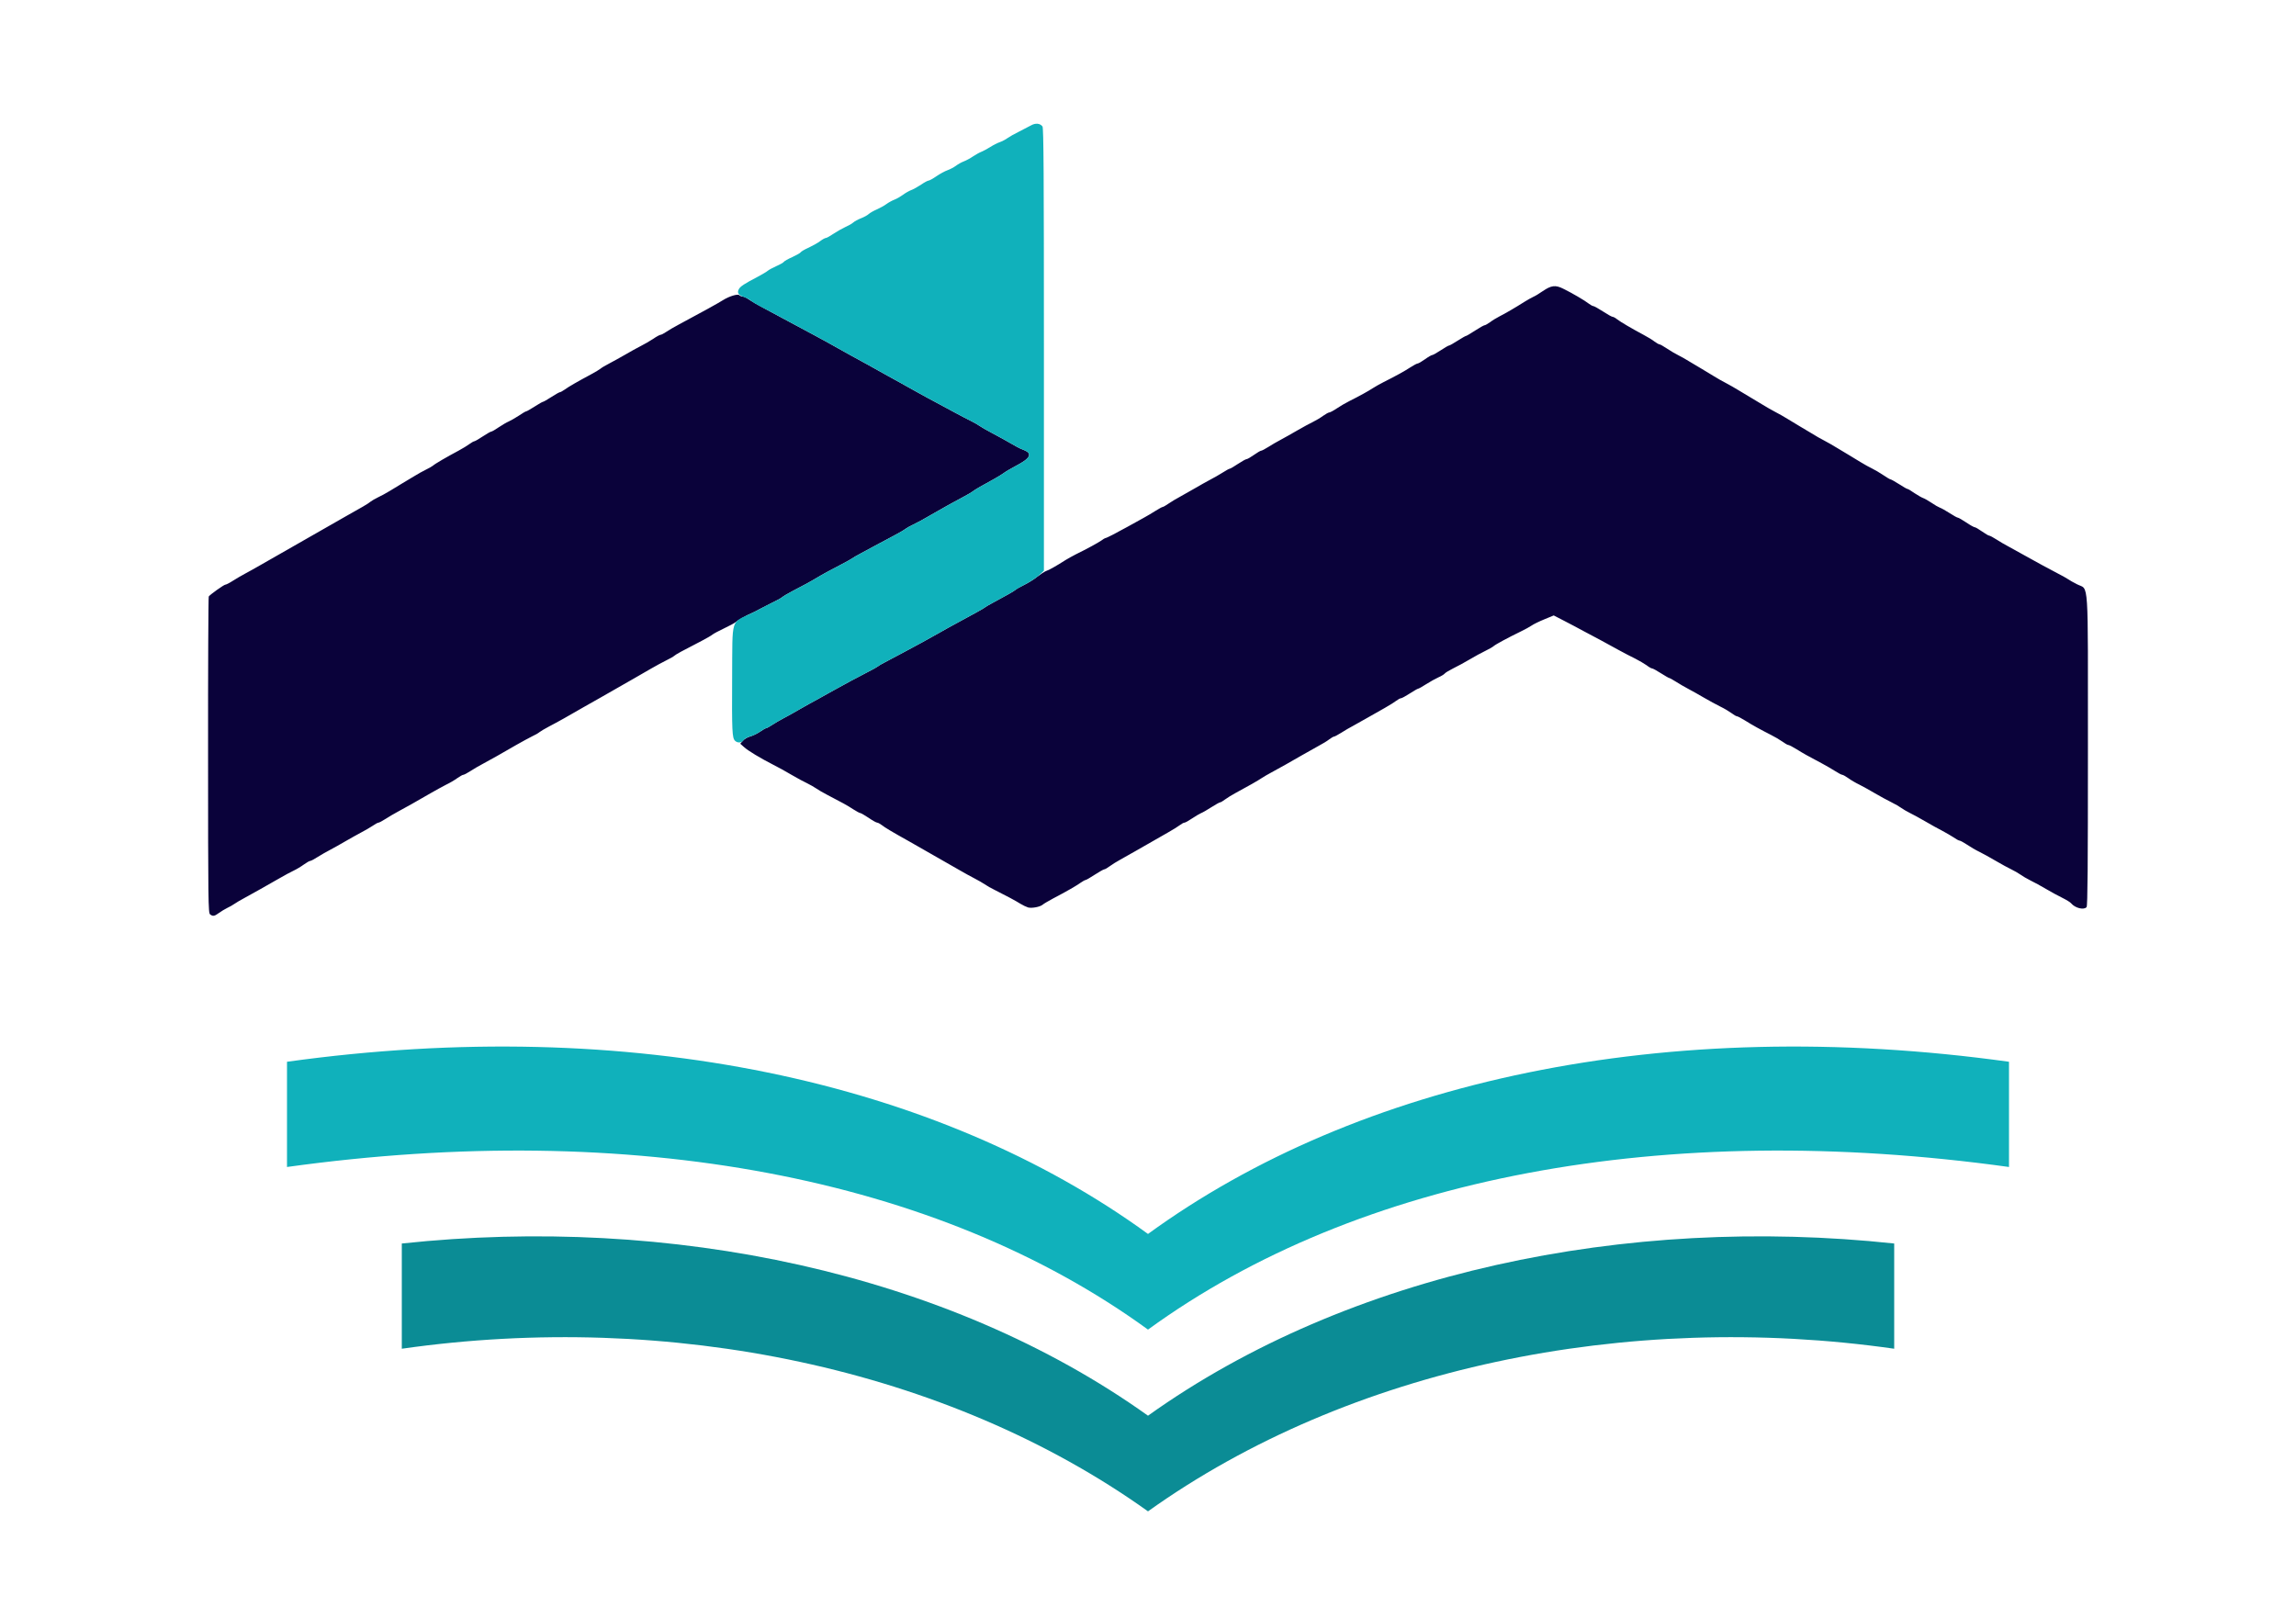
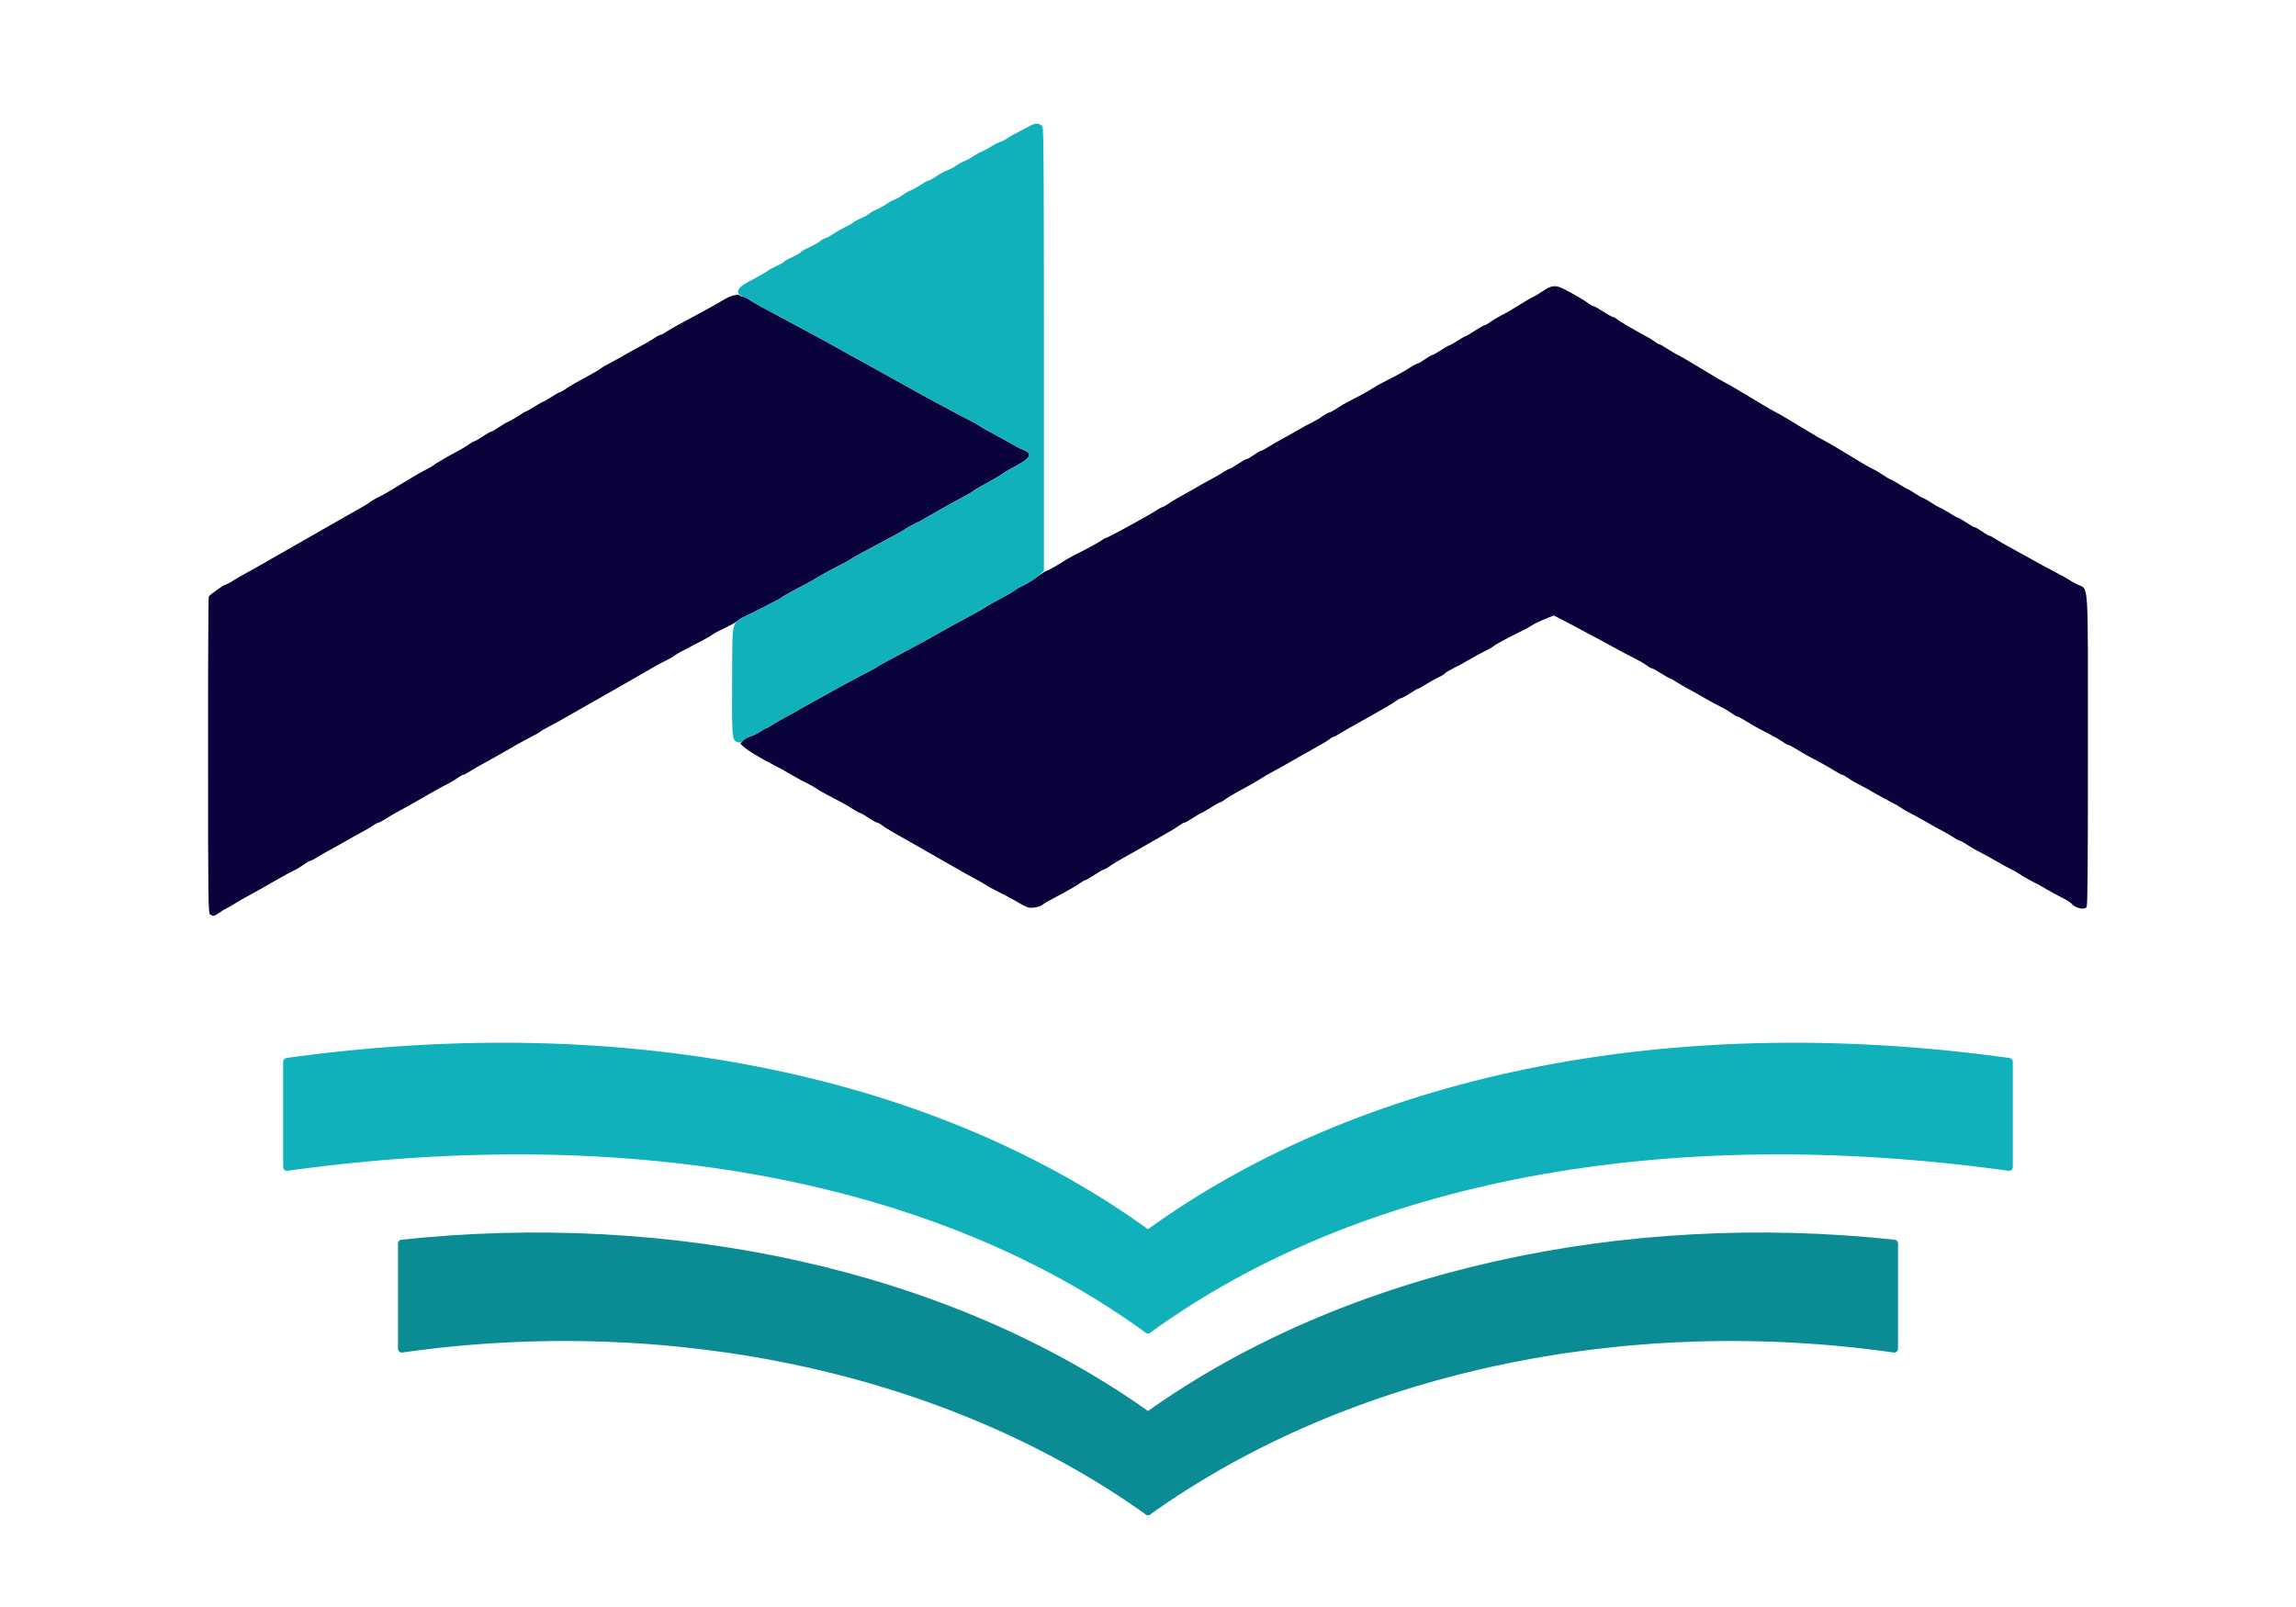
<svg xmlns="http://www.w3.org/2000/svg" viewBox="120 66 240 168" width="480" height="336" role="img" aria-label="Mogi, קורס משכנתאות">
  <path d="M141.96,161.59C141.77,161.45 141.75,160.26 141.75,144.96C141.74,135.90 141.78,128.43 141.82,128.36C141.94,128.17 143.41,127.12 143.56,127.12C143.64,127.12 143.98,126.95 144.32,126.73C144.66,126.51 145.25,126.17 145.62,125.97C146.00,125.77 146.73,125.36 147.25,125.06C147.77,124.76 148.55,124.31 149.00,124.06C149.45,123.81 150.23,123.36 150.75,123.06C151.27,122.76 152.05,122.31 152.50,122.06C152.95,121.81 153.73,121.36 154.25,121.06C154.77,120.76 155.55,120.31 156.00,120.06C157.73,119.10 158.56,118.61 158.74,118.44C158.85,118.35 159.19,118.15 159.50,118.00C159.81,117.86 160.37,117.55 160.75,117.32C161.13,117.08 161.69,116.74 162.00,116.56C162.31,116.38 162.87,116.04 163.25,115.81C163.63,115.57 164.19,115.26 164.50,115.11C164.81,114.96 165.15,114.77 165.26,114.68C165.46,114.49 166.72,113.76 167.94,113.11C168.35,112.89 168.86,112.58 169.07,112.42C169.29,112.26 169.52,112.13 169.59,112.13C169.66,112.12 170.06,111.90 170.47,111.62C170.88,111.35 171.28,111.12 171.35,111.12C171.42,111.12 171.77,110.92 172.13,110.67C172.49,110.43 172.96,110.15 173.18,110.06C173.39,109.97 173.87,109.69 174.24,109.45C174.60,109.20 174.95,109.00 175.01,109.00C175.07,109.00 175.46,108.77 175.89,108.50C176.32,108.22 176.71,108.00 176.77,108.00C176.82,108.00 177.21,107.78 177.64,107.50C178.07,107.22 178.47,107.00 178.53,107.00C178.60,107.00 178.82,106.87 179.04,106.72C179.43,106.43 180.43,105.86 181.81,105.12C182.22,104.90 182.65,104.64 182.76,104.55C182.87,104.45 183.29,104.20 183.70,103.99C184.10,103.78 184.86,103.36 185.38,103.06C185.89,102.76 186.61,102.36 186.97,102.18C187.33,102.00 187.92,101.66 188.27,101.43C188.61,101.19 188.97,101.00 189.05,101.00C189.13,101.00 189.40,100.86 189.65,100.69C189.91,100.51 190.50,100.17 190.97,99.92C193.09,98.79 195.16,97.65 195.62,97.35C196.23,96.97 197.12,96.70 197.28,96.86C197.36,96.94 197.52,97.00 197.63,97.00C197.75,97.00 198.06,97.15 198.33,97.34C198.59,97.52 199.21,97.88 199.69,98.13C200.17,98.39 200.96,98.81 201.44,99.07C202.40,99.59 203.57,100.21 205.00,100.98C205.86,101.44 206.40,101.73 208.98,103.18C209.48,103.46 210.25,103.88 210.70,104.12C211.14,104.37 211.93,104.81 212.47,105.11C213.00,105.41 213.78,105.84 214.19,106.06C214.60,106.28 215.42,106.74 216.00,107.07C216.58,107.39 217.43,107.86 217.88,108.09C218.32,108.33 219.19,108.80 219.81,109.13C220.43,109.47 221.19,109.86 221.50,110.01C221.81,110.16 222.22,110.40 222.42,110.54C222.62,110.68 223.13,110.97 223.55,111.19C224.20,111.53 225.43,112.21 226.31,112.72C226.45,112.80 226.77,112.95 227.03,113.05C227.96,113.42 227.72,113.91 226.20,114.70C225.71,114.96 225.14,115.29 224.94,115.44C224.73,115.60 224.28,115.87 223.94,116.06C222.79,116.68 221.91,117.19 221.71,117.35C221.61,117.44 221.16,117.70 220.73,117.93C219.83,118.40 218.49,119.15 217.12,119.94C216.61,120.25 215.88,120.64 215.50,120.82C215.12,121.00 214.73,121.22 214.62,121.31C214.52,121.40 213.99,121.71 213.44,122.00C212.89,122.29 212.10,122.71 211.69,122.93C211.28,123.16 210.54,123.55 210.06,123.81C209.58,124.06 209.12,124.33 209.05,124.39C208.97,124.45 208.52,124.71 208.05,124.95C206.71,125.65 205.93,126.07 205.46,126.36C205.22,126.51 204.72,126.79 204.36,126.99C203.99,127.18 203.29,127.55 202.81,127.81C202.33,128.06 201.85,128.35 201.75,128.44C201.65,128.53 201.20,128.78 200.75,128.99C200.30,129.21 199.70,129.52 199.40,129.68C199.11,129.85 198.71,130.04 198.53,130.12C198.08,130.29 197.13,130.84 196.88,131.05C196.78,131.14 196.24,131.43 195.69,131.69C195.14,131.95 194.60,132.24 194.49,132.33C194.38,132.43 193.87,132.72 193.36,132.99C191.17,134.12 190.70,134.38 190.51,134.54C190.40,134.64 190.00,134.87 189.62,135.05C189.25,135.23 188.52,135.63 188.00,135.93C187.48,136.24 186.70,136.69 186.25,136.94C185.80,137.19 185.02,137.64 184.50,137.94C183.98,138.24 183.20,138.69 182.75,138.94C182.30,139.19 181.52,139.64 181.00,139.93C179.54,140.78 178.26,141.50 177.39,141.95C176.95,142.18 176.50,142.45 176.39,142.54C176.28,142.64 175.93,142.84 175.62,142.98C175.32,143.13 174.58,143.53 174.00,143.86C172.51,144.73 171.17,145.48 170.44,145.87C170.09,146.05 169.53,146.38 169.19,146.60C168.85,146.82 168.51,147.00 168.43,147.00C168.35,147.00 168.07,147.16 167.80,147.35C167.53,147.55 167.00,147.86 166.62,148.04C166.25,148.23 165.52,148.63 165.00,148.93C163.68,149.70 162.29,150.48 161.56,150.87C161.22,151.05 160.66,151.38 160.32,151.60C159.98,151.82 159.64,152.00 159.57,152.00C159.49,152.00 159.21,152.15 158.94,152.34C158.66,152.52 158.13,152.84 157.75,153.03C157.37,153.23 156.64,153.64 156.12,153.94C155.61,154.24 154.88,154.65 154.50,154.85C154.12,155.04 153.53,155.39 153.19,155.60C152.85,155.82 152.51,156.00 152.43,156.00C152.35,156.00 152.05,156.17 151.76,156.38C151.46,156.60 150.99,156.88 150.71,157.01C150.42,157.14 149.71,157.53 149.12,157.87C147.88,158.58 146.47,159.38 145.51,159.90C145.13,160.10 144.68,160.37 144.51,160.49C144.33,160.62 143.99,160.81 143.75,160.92C143.51,161.04 143.12,161.27 142.89,161.44C142.41,161.79 142.26,161.82 141.96,161.59ZM227.47,160.87C227.28,160.81 226.92,160.64 226.66,160.48C226.17,160.17 225.16,159.63 224.00,159.05C223.62,158.87 223.15,158.60 222.94,158.45C222.74,158.31 222.26,158.04 221.88,157.84C221.50,157.65 220.77,157.24 220.25,156.94C219.73,156.64 218.95,156.19 218.50,155.94C218.05,155.69 217.27,155.24 216.75,154.94C216.23,154.64 215.45,154.19 215.00,153.94C213.28,152.98 212.50,152.52 212.18,152.26C211.99,152.12 211.77,152.00 211.69,152.00C211.60,152.00 211.20,151.78 210.80,151.50C210.39,151.23 210.00,151.00 209.93,151.00C209.86,151.00 209.52,150.82 209.18,150.60C208.56,150.19 208.00,149.89 206.50,149.11C206.05,148.88 205.52,148.57 205.31,148.42C205.11,148.28 204.68,148.04 204.38,147.89C204.07,147.75 203.33,147.35 202.75,147.01C202.17,146.66 201.29,146.18 200.81,145.94C199.48,145.26 198.18,144.48 197.76,144.09L197.38,143.75L197.65,143.44C197.80,143.26 198.15,143.06 198.42,142.99C198.70,142.91 199.16,142.69 199.45,142.49C199.74,142.29 200.03,142.12 200.10,142.12C200.16,142.12 200.43,141.97 200.70,141.79C200.97,141.61 201.50,141.30 201.88,141.10C202.25,140.91 203.04,140.47 203.62,140.13C204.21,139.79 205.00,139.35 205.38,139.15C205.75,138.95 206.54,138.51 207.12,138.18C208.34,137.50 209.72,136.76 210.83,136.19C211.26,135.98 211.68,135.73 211.79,135.65C211.89,135.56 212.36,135.30 212.83,135.06C213.30,134.81 214.14,134.37 214.69,134.07C215.24,133.77 216.00,133.36 216.38,133.16C216.75,132.96 217.54,132.52 218.12,132.19C218.71,131.85 219.53,131.40 219.94,131.18C221.76,130.20 222.79,129.63 222.92,129.52C223.00,129.45 223.37,129.23 223.75,129.03C225.29,128.20 225.95,127.83 226.14,127.67C226.24,127.57 226.67,127.34 227.07,127.14C227.48,126.94 228.10,126.56 228.44,126.28C228.79,126.01 229.21,125.74 229.36,125.69C229.63,125.61 230.41,125.17 231.38,124.55C231.62,124.40 232.09,124.14 232.44,123.96C233.70,123.34 234.77,122.75 235.12,122.51C235.31,122.36 235.51,122.25 235.55,122.25C235.67,122.25 236.69,121.72 237.88,121.06C238.46,120.73 239.22,120.31 239.56,120.13C239.91,119.94 240.47,119.61 240.81,119.39C241.15,119.18 241.47,119.00 241.53,119.00C241.59,119.00 241.88,118.84 242.16,118.64C242.45,118.44 242.97,118.13 243.31,117.95C243.66,117.76 244.36,117.36 244.88,117.06C245.39,116.76 246.12,116.35 246.50,116.15C246.88,115.96 247.47,115.61 247.81,115.40C248.15,115.18 248.48,115.00 248.54,115.00C248.60,115.00 248.99,114.78 249.40,114.50C249.82,114.22 250.22,114.00 250.30,114.00C250.39,114.00 250.73,113.80 251.07,113.56C251.41,113.32 251.75,113.12 251.82,113.12C251.89,113.12 252.23,112.95 252.57,112.73C252.91,112.51 253.50,112.17 253.88,111.97C254.25,111.77 255.04,111.33 255.62,110.99C256.21,110.65 256.94,110.25 257.24,110.11C257.55,109.96 258.02,109.68 258.29,109.48C258.56,109.29 258.86,109.12 258.94,109.12C259.03,109.12 259.39,108.93 259.73,108.70C260.08,108.46 260.67,108.12 261.03,107.94C262.09,107.41 263.03,106.89 263.50,106.58C263.74,106.42 264.25,106.14 264.62,105.95C265.89,105.31 266.81,104.81 267.43,104.40C267.77,104.18 268.11,104.00 268.19,104.00C268.27,104.00 268.61,103.80 268.95,103.56C269.28,103.32 269.63,103.12 269.70,103.12C269.78,103.12 270.18,102.90 270.60,102.62C271.01,102.35 271.40,102.12 271.47,102.12C271.53,102.12 271.93,101.90 272.36,101.62C272.79,101.35 273.18,101.12 273.24,101.12C273.29,101.12 273.72,100.87 274.19,100.56C274.67,100.25 275.11,100.00 275.19,100.00C275.26,100.00 275.52,99.85 275.76,99.68C275.99,99.50 276.44,99.23 276.75,99.07C277.33,98.78 278.41,98.15 279.37,97.54C279.68,97.35 280.08,97.12 280.26,97.04C280.45,96.96 280.89,96.70 281.24,96.45C282.15,95.83 282.58,95.77 283.40,96.18C284.32,96.63 285.67,97.42 286.07,97.74C286.26,97.88 286.47,98.00 286.55,98.00C286.63,98.00 287.08,98.25 287.56,98.56C288.03,98.87 288.48,99.12 288.56,99.12C288.65,99.12 288.87,99.24 289.05,99.39C289.40,99.66 290.54,100.33 291.81,101.01C292.23,101.23 292.74,101.54 292.95,101.71C293.16,101.87 293.40,102.00 293.47,102.00C293.54,102.00 293.89,102.20 294.25,102.44C294.61,102.68 295.13,102.99 295.42,103.13C295.70,103.27 296.25,103.57 296.62,103.81C297.00,104.04 297.57,104.38 297.88,104.56C298.18,104.74 298.75,105.08 299.12,105.31C299.50,105.55 300.09,105.88 300.44,106.06C300.78,106.24 301.37,106.57 301.75,106.81C302.13,107.04 302.69,107.38 303.00,107.56C303.31,107.74 303.87,108.08 304.25,108.31C304.63,108.55 305.22,108.88 305.56,109.06C305.91,109.24 306.50,109.57 306.88,109.81C307.25,110.04 307.82,110.38 308.12,110.56C308.43,110.74 309.00,111.08 309.38,111.31C309.75,111.55 310.34,111.88 310.69,112.06C311.03,112.24 311.62,112.57 312.00,112.81C312.38,113.04 312.94,113.38 313.25,113.56C313.56,113.74 314.12,114.08 314.50,114.32C314.88,114.55 315.41,114.85 315.69,114.98C315.96,115.11 316.49,115.42 316.86,115.67C317.22,115.92 317.57,116.12 317.63,116.12C317.69,116.12 318.09,116.35 318.52,116.62C318.94,116.90 319.34,117.12 319.40,117.12C319.46,117.12 319.79,117.32 320.13,117.56C320.48,117.79 320.88,118.02 321.03,118.07C321.18,118.12 321.58,118.35 321.91,118.57C322.24,118.80 322.63,119.02 322.77,119.07C322.92,119.12 323.37,119.37 323.79,119.64C324.20,119.91 324.59,120.12 324.66,120.12C324.73,120.12 325.12,120.35 325.53,120.62C325.94,120.90 326.34,121.12 326.42,121.12C326.50,121.12 326.84,121.32 327.18,121.56C327.52,121.80 327.86,122.00 327.94,122.00C328.01,122.00 328.35,122.18 328.69,122.40C329.03,122.62 329.59,122.95 329.94,123.13C330.28,123.31 331.04,123.73 331.62,124.06C332.87,124.76 334.01,125.38 335.06,125.93C335.48,126.14 335.96,126.41 336.14,126.53C336.31,126.65 336.76,126.91 337.13,127.09C338.36,127.72 338.25,125.98 338.25,144.43C338.25,156.43 338.22,160.70 338.11,160.83C337.84,161.16 336.92,160.94 336.50,160.44C336.41,160.32 335.99,160.07 335.57,159.86C335.15,159.66 334.39,159.24 333.88,158.94C333.36,158.63 332.63,158.23 332.25,158.05C331.87,157.86 331.39,157.58 331.19,157.43C330.98,157.28 330.56,157.04 330.25,156.89C329.94,156.74 329.21,156.35 328.62,156.00C328.04,155.66 327.27,155.23 326.90,155.05C326.54,154.88 325.96,154.54 325.61,154.30C325.26,154.07 324.91,153.88 324.83,153.88C324.75,153.88 324.46,153.72 324.19,153.53C323.91,153.35 323.38,153.04 323.00,152.84C322.62,152.65 321.83,152.21 321.25,151.87C320.67,151.53 319.93,151.13 319.62,150.98C319.32,150.83 318.92,150.60 318.75,150.47C318.58,150.34 318.10,150.06 317.69,149.86C317.27,149.66 316.52,149.24 316.00,148.94C315.48,148.63 314.75,148.23 314.38,148.04C314.00,147.86 313.47,147.55 313.20,147.35C312.93,147.16 312.65,147.00 312.57,147.00C312.49,147.00 312.15,146.82 311.81,146.60C311.47,146.39 310.88,146.04 310.50,145.84C308.91,145.00 308.49,144.76 307.80,144.33C307.40,144.08 307.01,143.88 306.93,143.88C306.85,143.88 306.57,143.72 306.30,143.52C306.03,143.33 305.50,143.02 305.12,142.83C304.06,142.29 303.21,141.83 302.42,141.33C302.02,141.08 301.63,140.88 301.56,140.88C301.48,140.88 301.23,140.73 300.99,140.55C300.76,140.38 300.23,140.06 299.81,139.86C299.40,139.66 298.64,139.24 298.12,138.94C297.61,138.64 296.88,138.23 296.50,138.03C296.12,137.83 295.53,137.49 295.19,137.27C294.85,137.05 294.53,136.88 294.48,136.88C294.43,136.88 294.04,136.65 293.61,136.38C293.18,136.10 292.77,135.88 292.69,135.88C292.61,135.88 292.35,135.73 292.12,135.55C291.88,135.38 291.35,135.07 290.94,134.86C290.52,134.66 289.74,134.25 289.19,133.95C288.64,133.64 287.82,133.20 287.38,132.96C286.93,132.73 286.08,132.27 285.50,131.96C284.92,131.64 283.98,131.15 283.42,130.86L282.41,130.34L281.42,130.75C280.88,130.97 280.29,131.26 280.11,131.39C279.92,131.52 279.42,131.80 278.98,132.01C277.68,132.64 276.36,133.35 276.14,133.54C276.03,133.64 275.63,133.87 275.25,134.05C274.87,134.23 274.14,134.63 273.62,134.94C273.11,135.24 272.35,135.66 271.93,135.86C271.51,136.07 271.10,136.31 271.02,136.41C270.94,136.51 270.64,136.69 270.34,136.82C270.05,136.95 269.48,137.27 269.07,137.53C268.67,137.79 268.29,138.00 268.23,138.00C268.18,138.00 267.79,138.22 267.36,138.50C266.93,138.78 266.52,139.00 266.43,139.00C266.35,139.00 266.13,139.12 265.95,139.26C265.77,139.40 265.23,139.74 264.75,140.01C264.27,140.28 263.47,140.73 262.97,141.02C262.47,141.30 261.78,141.69 261.44,141.88C261.09,142.06 260.53,142.39 260.19,142.61C259.85,142.82 259.52,143.00 259.46,143.00C259.39,143.00 259.16,143.13 258.95,143.29C258.74,143.46 258.23,143.77 257.81,143.99C257.40,144.21 256.64,144.64 256.12,144.94C254.98,145.60 253.71,146.32 252.85,146.78C252.50,146.97 252.06,147.22 251.89,147.34C251.54,147.58 250.37,148.25 249.19,148.88C248.78,149.10 248.26,149.42 248.05,149.58C247.84,149.74 247.61,149.88 247.54,149.88C247.47,149.88 247.06,150.11 246.62,150.39C246.19,150.67 245.70,150.95 245.54,151.01C245.39,151.07 244.97,151.32 244.61,151.56C244.26,151.80 243.90,152.00 243.82,152.00C243.73,152.00 243.51,152.12 243.33,152.26C243.15,152.40 242.59,152.75 242.09,153.03C241.06,153.61 240.10,154.16 238.75,154.94C238.23,155.24 237.50,155.65 237.12,155.86C236.75,156.06 236.24,156.38 236.01,156.55C235.77,156.73 235.51,156.88 235.44,156.88C235.36,156.88 234.92,157.13 234.44,157.44C233.97,157.75 233.53,158.00 233.47,158.00C233.40,158.00 233.18,158.13 232.96,158.28C232.55,158.58 231.49,159.19 230.06,159.94C229.58,160.20 229.10,160.48 229.00,160.57C228.73,160.81 227.87,160.97 227.47,160.87Z" fill="#0A023A" fill-rule="evenodd" />
  <path d="M196.83,143.44C196.53,143.13 196.50,142.48 196.53,136.79C196.57,130.43 196.35,131.17 198.56,130.11C198.84,129.98 199.26,129.76 199.50,129.63C199.74,129.49 200.30,129.21 200.75,128.99C201.20,128.78 201.65,128.53 201.75,128.44C201.85,128.35 202.33,128.06 202.81,127.81C203.29,127.55 203.99,127.18 204.36,126.99C204.72,126.79 205.22,126.51 205.46,126.36C205.93,126.07 206.71,125.65 208.05,124.95C208.52,124.71 208.97,124.45 209.05,124.39C209.12,124.33 209.58,124.06 210.06,123.81C210.54,123.55 211.28,123.16 211.69,122.93C212.10,122.71 212.89,122.29 213.44,122.00C213.99,121.71 214.52,121.40 214.62,121.31C214.73,121.22 215.12,121.00 215.50,120.82C215.88,120.64 216.61,120.25 217.12,119.94C218.49,119.15 219.83,118.40 220.73,117.93C221.16,117.70 221.61,117.44 221.71,117.35C221.91,117.19 222.79,116.68 223.94,116.06C224.28,115.87 224.73,115.60 224.94,115.44C225.14,115.29 225.71,114.96 226.20,114.70C227.72,113.91 227.96,113.42 227.03,113.05C226.77,112.95 226.45,112.80 226.31,112.72C225.43,112.21 224.20,111.53 223.55,111.19C223.13,110.97 222.62,110.68 222.42,110.54C222.22,110.40 221.81,110.16 221.50,110.01C221.19,109.86 220.43,109.47 219.81,109.13C219.19,108.80 218.32,108.33 217.88,108.09C217.43,107.86 216.58,107.39 216.00,107.07C215.42,106.74 214.60,106.28 214.19,106.06C213.78,105.84 213.00,105.41 212.47,105.11C211.93,104.81 211.14,104.37 210.70,104.12C210.25,103.88 209.48,103.46 208.98,103.18C206.40,101.73 205.86,101.44 205.00,100.98C203.57,100.21 202.40,99.59 201.44,99.07C200.96,98.81 200.15,98.38 199.65,98.12C199.15,97.87 198.63,97.56 198.50,97.44C198.37,97.32 198.05,97.15 197.79,97.06C197.19,96.86 197.02,96.61 197.23,96.23C197.39,95.94 197.76,95.69 199.25,94.91C199.70,94.67 200.15,94.40 200.25,94.31C200.36,94.21 200.76,94.00 201.15,93.82C201.54,93.65 201.89,93.45 201.94,93.37C201.99,93.29 202.38,93.07 202.81,92.88C203.24,92.68 203.64,92.46 203.69,92.38C203.74,92.29 204.12,92.07 204.55,91.88C204.97,91.68 205.51,91.38 205.74,91.20C205.98,91.02 206.24,90.88 206.32,90.88C206.41,90.88 206.77,90.68 207.12,90.44C207.48,90.20 208.03,89.89 208.35,89.74C208.67,89.60 209.05,89.39 209.19,89.26C209.32,89.14 209.69,88.94 210.00,88.82C210.31,88.70 210.68,88.50 210.81,88.37C210.95,88.25 211.33,88.03 211.66,87.89C211.99,87.74 212.44,87.50 212.66,87.33C212.88,87.17 213.26,86.96 213.50,86.87C213.74,86.78 214.13,86.55 214.38,86.37C214.62,86.19 215.01,85.96 215.25,85.87C215.49,85.78 215.96,85.52 216.30,85.29C216.63,85.06 216.98,84.88 217.06,84.88C217.15,84.88 217.53,84.67 217.89,84.42C218.26,84.17 218.77,83.89 219.03,83.80C219.29,83.71 219.69,83.50 219.91,83.34C220.13,83.17 220.51,82.96 220.75,82.87C220.99,82.78 221.42,82.55 221.71,82.35C222.00,82.16 222.39,81.94 222.58,81.87C222.78,81.79 223.19,81.57 223.51,81.37C223.82,81.17 224.27,80.94 224.51,80.86C224.74,80.78 225.11,80.59 225.31,80.44C225.52,80.29 226.05,79.99 226.50,79.77C226.95,79.54 227.51,79.25 227.75,79.12C228.23,78.84 228.71,78.88 228.97,79.22C229.09,79.38 229.12,84.24 229.12,102.54L229.12,125.66L228.61,126.14C228.32,126.40 227.69,126.82 227.20,127.07C226.71,127.32 226.23,127.59 226.12,127.68C225.95,127.83 225.26,128.22 223.75,129.03C223.37,129.23 223.00,129.45 222.92,129.52C222.79,129.63 221.76,130.20 219.94,131.18C219.53,131.40 218.71,131.85 218.12,132.19C217.54,132.52 216.75,132.96 216.38,133.16C216.00,133.36 215.24,133.77 214.69,134.07C214.14,134.37 213.30,134.81 212.83,135.06C212.36,135.30 211.89,135.56 211.79,135.65C211.68,135.73 211.26,135.98 210.83,136.19C209.72,136.76 208.34,137.50 207.12,138.18C206.54,138.51 205.75,138.95 205.38,139.15C205.00,139.35 204.21,139.79 203.62,140.13C203.04,140.47 202.25,140.91 201.88,141.10C201.50,141.30 200.97,141.61 200.70,141.79C200.43,141.97 200.16,142.12 200.10,142.12C200.03,142.12 199.74,142.29 199.45,142.49C199.16,142.69 198.69,142.92 198.40,142.99C198.11,143.07 197.80,143.25 197.72,143.38C197.54,143.67 197.09,143.70 196.83,143.44Z" fill="#10B1BB" fill-rule="evenodd" />
  <g transform="translate(0,0)">
-     <path d="M150,177 C186,172 218,179 240,195 L240,205 C218,189 186,183 150,188 Z" fill="#10B1BB" />
-     <path d="M330,177 C294,172 262,179 240,195 L240,205 C262,189 294,183 330,188 Z" fill="#10B1BB" />
-     <path d="M162,196 C190,193 219,199 240,214 L240,224 C219,209 190,203 162,207 Z" fill="#0B8C95" />
-     <path d="M318,196 C290,193 261,199 240,214 L240,224 C261,209 290,203 318,207 Z" fill="#0B8C95" />
+     <path d="M150,177 C186,172 218,179 240,195 L240,205 C218,189 186,183 150,188 Z" fill="#10B1BB" stroke="#10B1BB" stroke-width="0.8" stroke-linejoin="round" />
+     <path d="M330,177 C294,172 262,179 240,195 L240,205 C262,189 294,183 330,188 Z" fill="#10B1BB" stroke="#10B1BB" stroke-width="0.8" stroke-linejoin="round" />
+     <path d="M162,196 C190,193 219,199 240,214 L240,224 C219,209 190,203 162,207 Z" fill="#0B8C95" stroke="#0B8C95" stroke-width="0.8" stroke-linejoin="round" />
+     <path d="M318,196 C290,193 261,199 240,214 L240,224 C261,209 290,203 318,207 Z" fill="#0B8C95" stroke="#0B8C95" stroke-width="0.8" stroke-linejoin="round" />
  </g>
</svg>
